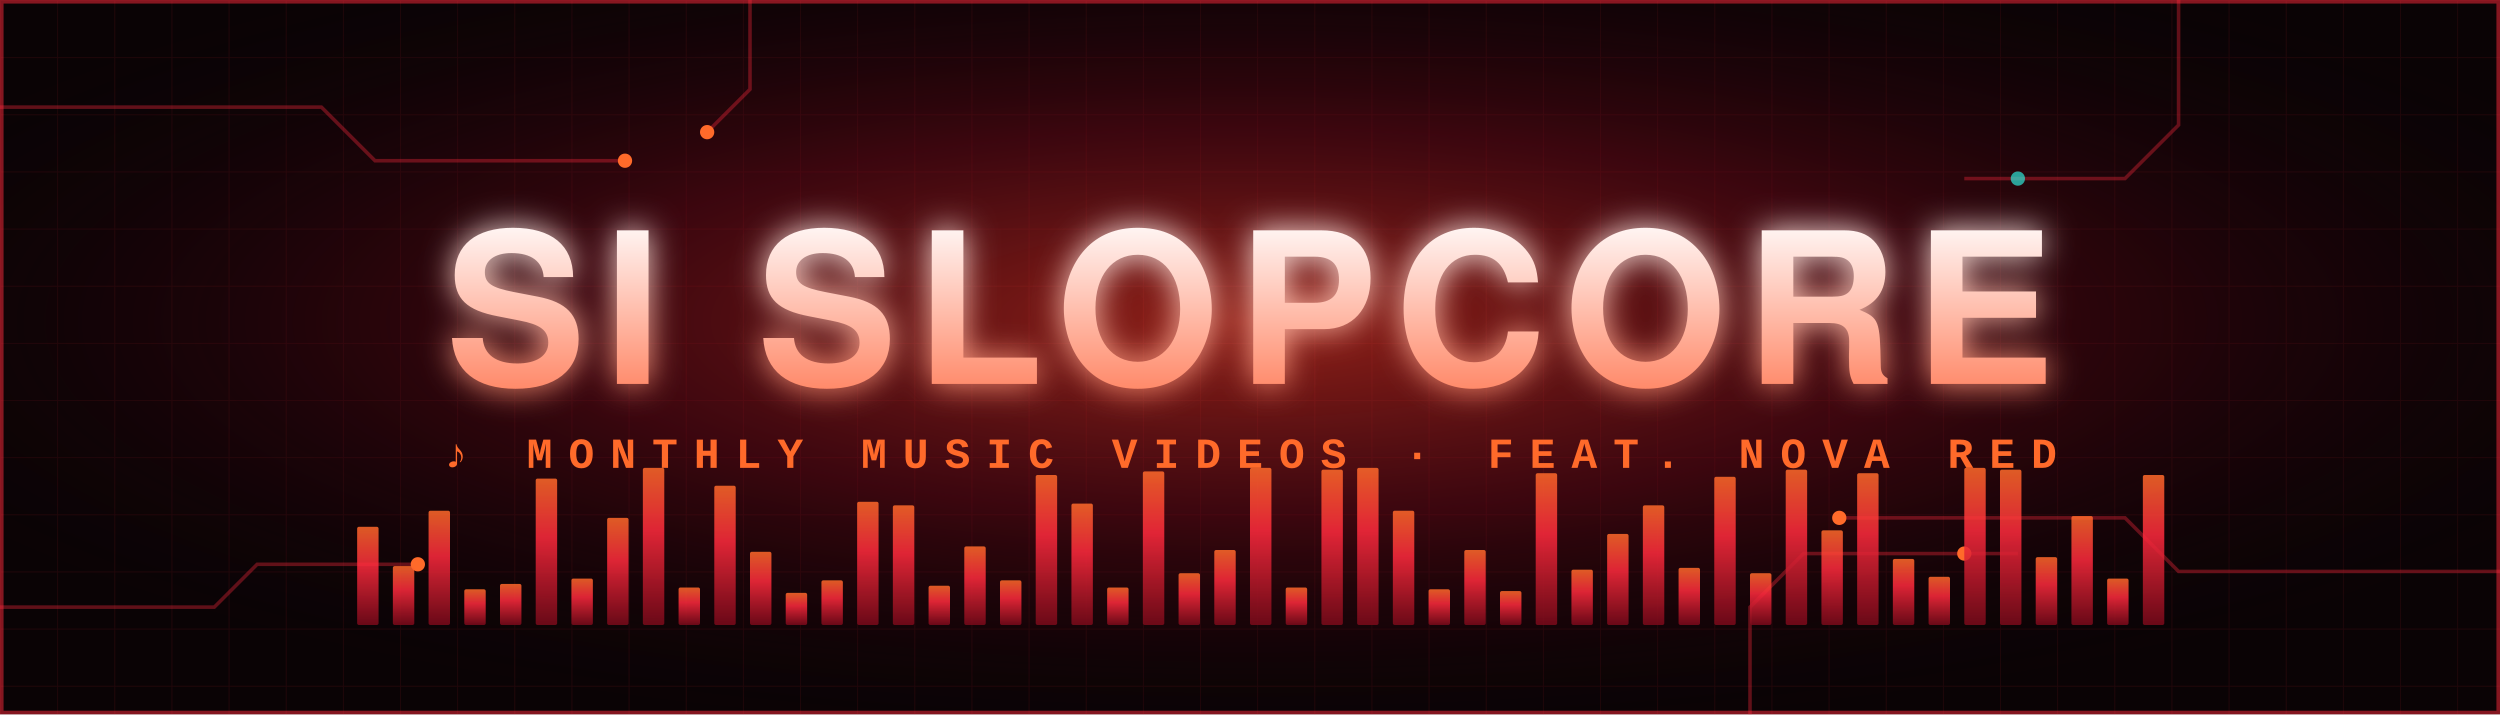
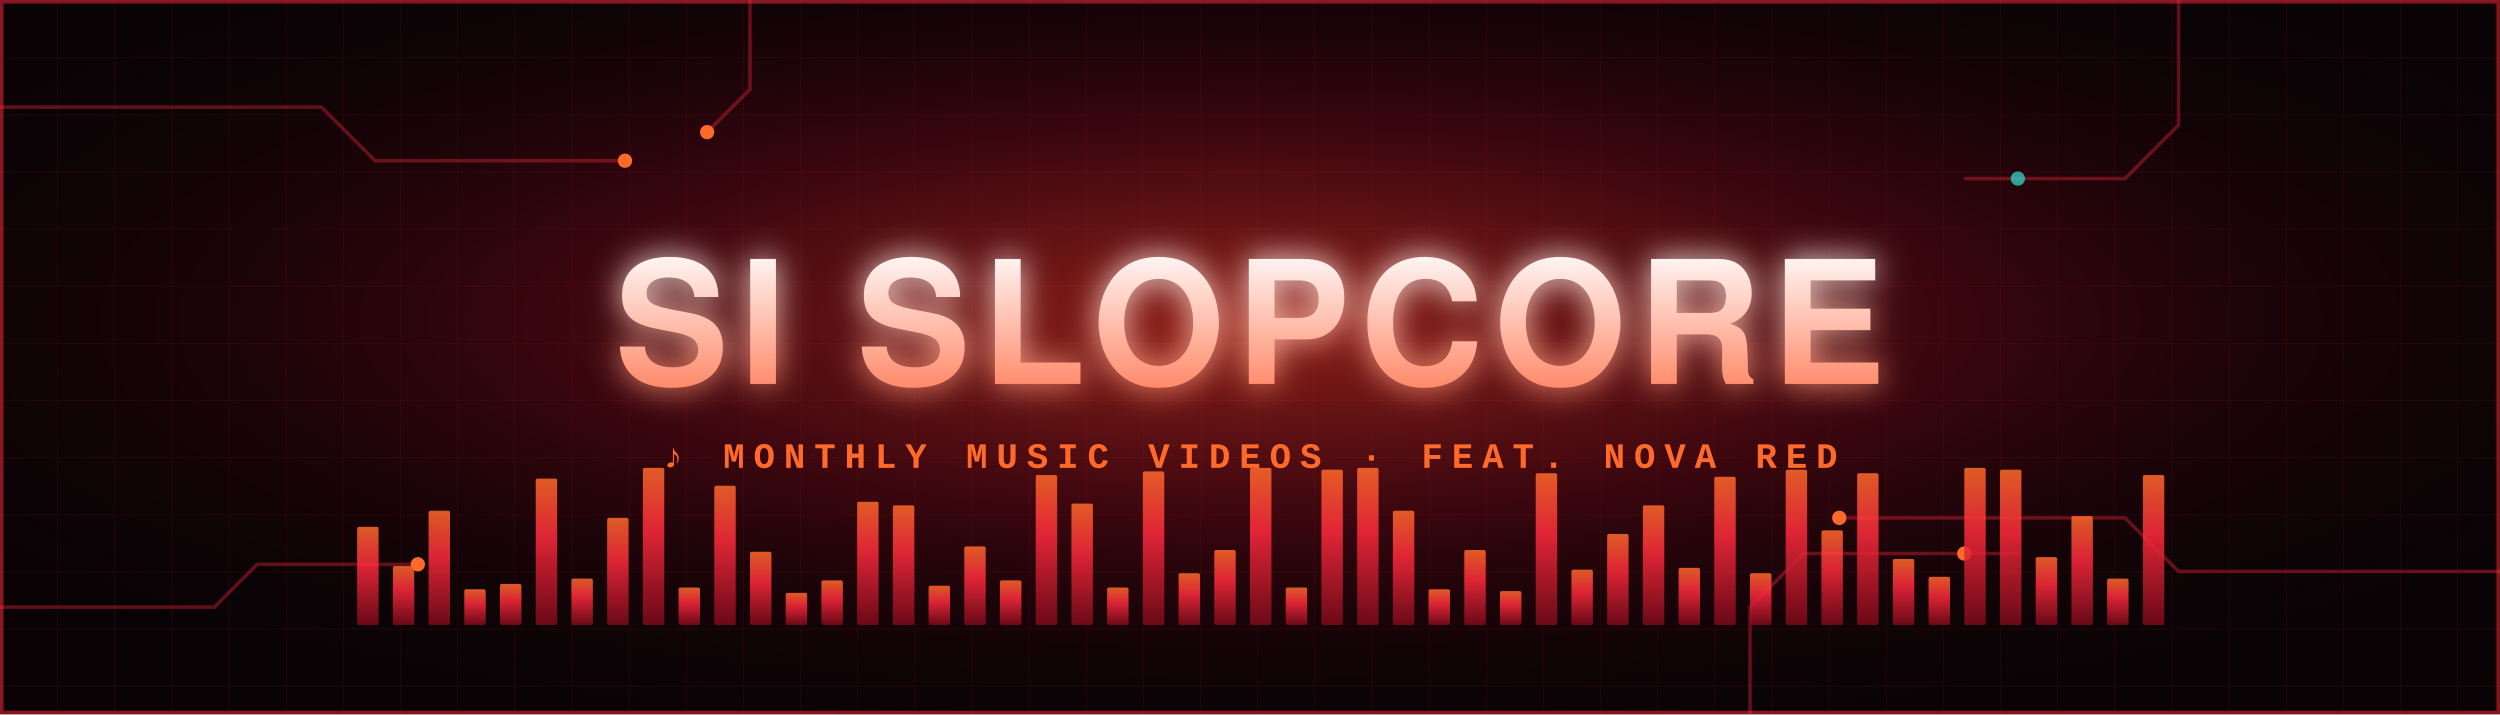
<svg xmlns="http://www.w3.org/2000/svg" viewBox="0 0 1400 400" width="1400" height="400">
  <defs>
    <radialGradient id="g" cx="50%" cy="45%" r="60%">
      <stop offset="0" stop-color="#ff3b2a" stop-opacity=".55" />
      <stop offset=".45" stop-color="#7a0a1a" stop-opacity=".45" />
      <stop offset="1" stop-color="#0a0305" stop-opacity="0" />
    </radialGradient>
    <linearGradient id="eq" x1="0" y1="1" x2="0" y2="0">
      <stop offset="0" stop-color="#7a0a1a" />
      <stop offset=".6" stop-color="#ff2a3d" />
      <stop offset="1" stop-color="#ff6a2a" />
    </linearGradient>
    <linearGradient id="t" x1="0" y1="0" x2="0" y2="1">
      <stop offset="0" stop-color="#fff4f2" />
      <stop offset="1" stop-color="#ff8a6a" />
    </linearGradient>
    <pattern id="grid" width="32" height="32" patternUnits="userSpaceOnUse">
      <path d="M32 0H0V32" fill="none" stroke="#ff2a3d" stroke-opacity=".09" />
    </pattern>
    <filter id="glow" x="-20%" y="-50%" width="140%" height="200%">
      <feGaussianBlur stdDeviation="9" result="b" />
      <feMerge>
        <feMergeNode in="b" />
        <feMergeNode in="SourceGraphic" />
      </feMerge>
    </filter>
    <filter id="soft">
      <feGaussianBlur stdDeviation="2.5" />
    </filter>
  </defs>
  <rect width="1400" height="400" fill="#0a0305" />
  <rect width="1400" height="400" fill="url(#grid)" />
  <rect width="1400" height="400" fill="url(#g)" />
  <path d="M0 60h180l30 30h140M420 0v50l-24 24M1400 320h-180l-30-30h-160M980 400v-60l30-30h120M1220 0v70l-30 30h-90M0 340h120l24-24h90" fill="none" stroke="#ff2a3d" stroke-opacity=".35" stroke-width="2" />
  <g fill="#ff6a2a">
    <circle cx="350" cy="90" r="4" />
    <circle cx="396" cy="74" r="4" />
    <circle cx="1030" cy="290" r="4" />
    <circle cx="1100" cy="310" r="4" />
    <circle cx="234" cy="316" r="4" />
  </g>
  <circle cx="1130" cy="100" r="4" fill="#2ee6d6" opacity=".7" />
  <path d="M0 L0 200.0 L8 200.231 L16 200.905 L24 201.959 L32 203.297 L40 204.792 L48 206.298 L56 207.658 L64 208.716 L72 209.33 L80 209.382 L88 208.787 L96 207.499 L104 205.521 L112 202.901 L120 199.739 L128 196.173 L136 192.383 L144 188.573 L152 184.964 L160 181.781 L168 179.237 L176 177.523 L184 176.794 L192 177.156 L200 178.662 L208 181.304 L216 185.012 L224 189.653 L232 195.04 L240 200.936 L248 207.069 L256 213.143 L264 218.855 L272 223.909 L280 228.034 L288 230.998 L296 232.62 L304 232.784 L312 231.443 L320 228.627 L328 224.437 L336 219.046 L344 212.691 L352 205.657 L360 198.27 L368 190.876 L376 183.824 L384 177.45 L392 172.058 L400 167.908 L408 165.198 L416 164.057 L424 164.537 L432 166.611 L440 170.176 L448 175.054 L456 181.006 L464 187.744 L472 194.942 L480 202.257 L488 209.345 L496 215.878 L504 221.559 L512 226.141 L520 229.434 L528 231.315 L536 231.735 L544 230.718 L552 228.356 L560 224.809 L568 220.287 L576 215.043 L584 209.358 L592 203.524 L600 197.829 L608 192.542 L616 187.899 L624 184.093 L632 181.261 L640 179.486 L648 178.788 L656 179.129 L664 180.416 L672 182.512 L680 185.242 L688 188.405 L696 191.792 L704 195.193 L712 198.412 L720 201.279 L728 203.66 L736 205.46 L744 206.631 L752 207.172 L760 207.125 L768 206.572 L776 205.628 L784 204.431 L792 203.13 L800 201.877 L808 200.812 L816 200.056 L824 199.699 L832 199.798 L840 200.365 L848 201.374 L856 202.757 L864 204.409 L872 206.196 L880 207.965 L888 209.552 L896 210.794 L904 211.542 L912 211.67 L920 211.09 L928 209.751 L936 207.654 L944 204.848 L952 201.431 L960 197.55 L968 193.388 L976 189.16 L984 185.098 L992 181.439 L1000 178.414 L1008 176.228 L1016 175.054 L1024 175.015 L1032 176.181 L1040 178.559 L1048 182.089 L1056 186.651 L1064 192.063 L1072 198.092 L1080 204.463 L1088 210.876 L1096 217.017 L1104 222.577 L1112 227.267 L1120 230.835 L1128 233.079 L1136 233.859 L1144 233.105 L1152 230.822 L1160 227.09 L1168 222.066 L1176 215.967 L1184 209.071 L1192 201.696 L1200 194.185 L1208 186.892 L1216 180.161 L1224 174.311 L1232 169.618 L1240 166.301 L1248 164.512 L1256 164.33 L1264 165.751 L1272 168.698 L1280 173.018 L1288 178.491 L1296 184.847 L1304 191.775 L1312 198.939 L1320 205.999 L1328 212.627 L1336 218.52 L1344 223.42 L1352 227.125 L1360 229.492 L1368 230.454 L1376 230.013 L1384 228.238 L1392 225.268 L1400 221.292" fill="none" stroke="#ff2a3d" stroke-width="3" opacity=".55" filter="url(#soft)" />
  <path d="M0 L0 215.146 L8 217.598 L16 217.71 L24 215.481 L32 211.237 L40 205.58 L48 199.302 L56 193.266 L64 188.284 L72 184.998 L80 183.796 L88 184.761 L96 187.672 L104 192.043 L112 197.205 L120 202.412 L128 206.953 L136 210.252 L144 211.949 L152 211.936 L160 210.365 L168 207.598 L176 204.146 L184 200.574 L192 197.41 L200 195.065 L208 193.776 L216 193.58 L224 194.329 L232 195.731 L240 197.413 L248 199.001 L256 200.186 L264 200.786 L272 200.768 L280 200.252 L288 199.475 L296 198.742 L304 198.352 L312 198.537 L320 199.402 L328 200.895 L336 202.809 L344 204.81 L352 206.495 L360 207.464 L368 207.398 L376 206.132 L384 203.694 L392 200.322 L400 196.44 L408 192.603 L416 189.411 L424 187.419 L432 187.035 L440 188.454 L448 191.604 L456 196.147 L464 201.515 L472 206.985 L480 211.781 L488 215.19 L496 216.673 L504 215.948 L512 213.044 L520 208.3 L528 202.331 L536 195.936 L544 189.99 L552 185.315 L560 182.563 L568 182.12 L576 184.047 L584 188.075 L592 193.64 L600 199.972 L608 206.198 L616 211.478 L624 215.118 L632 216.669 L640 215.984 L648 213.236 L656 208.876 L664 203.566 L672 198.07 L680 193.146 L688 189.428 L696 187.346 L704 187.073 L712 188.508 L720 191.316 L728 194.985 L736 198.92 L744 202.539 L752 205.361 L760 207.075 L768 207.574 L776 206.958 L784 205.493 L792 203.56 L800 201.569 L808 199.888 L816 198.776 L824 198.344 L832 198.542 L840 199.18 L848 199.978 L856 200.623 L864 200.847 L872 200.481 L880 199.499 L888 198.03 L896 196.342 L904 194.791 L912 193.761 L920 193.582 L928 194.461 L936 196.432 L944 199.332 L952 202.81 L960 206.372 L968 209.456 L976 211.521 L984 212.139 L992 211.076 L1000 208.34 L1008 204.202 L1016 199.163 L1024 193.897 L1032 189.15 L1040 185.632 L1048 183.906 L1056 184.3 L1064 186.846 L1072 191.264 L1080 196.998 L1088 203.287 L1096 209.272 L1104 214.121 L1112 217.148 L1120 217.919 L1128 216.31 L1136 212.535 L1144 207.108 L1152 200.776 L1160 194.408 L1168 188.868 L1176 184.894 L1184 182.995 L1192 183.376 L1200 185.925 L1208 190.225 L1216 195.633 L1224 201.371 L1232 206.647 L1240 210.768 L1248 213.24 L1256 213.824 L1264 212.564 L1272 209.764 L1280 205.927 L1288 201.67 L1296 197.623 L1304 194.331 L1312 192.181 L1320 191.349 L1328 191.792 L1336 193.271 L1344 195.411 L1352 197.771 L1360 199.928 L1368 201.551 L1376 202.451 L1384 202.605 L1392 202.148 L1400 201.333" fill="none" stroke="#ff6a2a" stroke-width="1.5" opacity=".6" />
  <rect x="200" y="295" width="12" height="55" rx="1" fill="url(#eq)" opacity=".85" />
  <rect x="220" y="317" width="12" height="33" rx="1" fill="url(#eq)" opacity=".85" />
  <rect x="240" y="286" width="12" height="64" rx="1" fill="url(#eq)" opacity=".85" />
  <rect x="260" y="330" width="12" height="20" rx="1" fill="url(#eq)" opacity=".85" />
  <rect x="280" y="327" width="12" height="23" rx="1" fill="url(#eq)" opacity=".85" />
  <rect x="300" y="268" width="12" height="82" rx="1" fill="url(#eq)" opacity=".85" />
  <rect x="320" y="324" width="12" height="26" rx="1" fill="url(#eq)" opacity=".85" />
  <rect x="340" y="290" width="12" height="60" rx="1" fill="url(#eq)" opacity=".85" />
  <rect x="360" y="262" width="12" height="88" rx="1" fill="url(#eq)" opacity=".85" />
  <rect x="380" y="329" width="12" height="21" rx="1" fill="url(#eq)" opacity=".85" />
  <rect x="400" y="272" width="12" height="78" rx="1" fill="url(#eq)" opacity=".85" />
  <rect x="420" y="309" width="12" height="41" rx="1" fill="url(#eq)" opacity=".85" />
  <rect x="440" y="332" width="12" height="18" rx="1" fill="url(#eq)" opacity=".85" />
  <rect x="460" y="325" width="12" height="25" rx="1" fill="url(#eq)" opacity=".85" />
  <rect x="480" y="281" width="12" height="69" rx="1" fill="url(#eq)" opacity=".85" />
  <rect x="500" y="283" width="12" height="67" rx="1" fill="url(#eq)" opacity=".85" />
  <rect x="520" y="328" width="12" height="22" rx="1" fill="url(#eq)" opacity=".85" />
  <rect x="540" y="306" width="12" height="44" rx="1" fill="url(#eq)" opacity=".85" />
  <rect x="560" y="325" width="12" height="25" rx="1" fill="url(#eq)" opacity=".85" />
  <rect x="580" y="266" width="12" height="84" rx="1" fill="url(#eq)" opacity=".85" />
  <rect x="600" y="282" width="12" height="68" rx="1" fill="url(#eq)" opacity=".85" />
  <rect x="620" y="329" width="12" height="21" rx="1" fill="url(#eq)" opacity=".85" />
  <rect x="640" y="264" width="12" height="86" rx="1" fill="url(#eq)" opacity=".85" />
  <rect x="660" y="321" width="12" height="29" rx="1" fill="url(#eq)" opacity=".85" />
  <rect x="680" y="308" width="12" height="42" rx="1" fill="url(#eq)" opacity=".85" />
  <rect x="700" y="262" width="12" height="88" rx="1" fill="url(#eq)" opacity=".85" />
  <rect x="720" y="329" width="12" height="21" rx="1" fill="url(#eq)" opacity=".85" />
  <rect x="740" y="263" width="12" height="87" rx="1" fill="url(#eq)" opacity=".85" />
  <rect x="760" y="262" width="12" height="88" rx="1" fill="url(#eq)" opacity=".85" />
  <rect x="780" y="286" width="12" height="64" rx="1" fill="url(#eq)" opacity=".85" />
  <rect x="800" y="330" width="12" height="20" rx="1" fill="url(#eq)" opacity=".85" />
  <rect x="820" y="308" width="12" height="42" rx="1" fill="url(#eq)" opacity=".85" />
  <rect x="840" y="331" width="12" height="19" rx="1" fill="url(#eq)" opacity=".85" />
  <rect x="860" y="265" width="12" height="85" rx="1" fill="url(#eq)" opacity=".85" />
  <rect x="880" y="319" width="12" height="31" rx="1" fill="url(#eq)" opacity=".85" />
  <rect x="900" y="299" width="12" height="51" rx="1" fill="url(#eq)" opacity=".85" />
  <rect x="920" y="283" width="12" height="67" rx="1" fill="url(#eq)" opacity=".85" />
  <rect x="940" y="318" width="12" height="32" rx="1" fill="url(#eq)" opacity=".85" />
  <rect x="960" y="267" width="12" height="83" rx="1" fill="url(#eq)" opacity=".85" />
  <rect x="980" y="321" width="12" height="29" rx="1" fill="url(#eq)" opacity=".85" />
  <rect x="1000" y="263" width="12" height="87" rx="1" fill="url(#eq)" opacity=".85" />
  <rect x="1020" y="297" width="12" height="53" rx="1" fill="url(#eq)" opacity=".85" />
  <rect x="1040" y="265" width="12" height="85" rx="1" fill="url(#eq)" opacity=".85" />
  <rect x="1060" y="313" width="12" height="37" rx="1" fill="url(#eq)" opacity=".85" />
  <rect x="1080" y="323" width="12" height="27" rx="1" fill="url(#eq)" opacity=".85" />
  <rect x="1100" y="262" width="12" height="88" rx="1" fill="url(#eq)" opacity=".85" />
  <rect x="1120" y="263" width="12" height="87" rx="1" fill="url(#eq)" opacity=".85" />
  <rect x="1140" y="312" width="12" height="38" rx="1" fill="url(#eq)" opacity=".85" />
  <rect x="1160" y="289" width="12" height="61" rx="1" fill="url(#eq)" opacity=".85" />
  <rect x="1180" y="324" width="12" height="26" rx="1" fill="url(#eq)" opacity=".85" />
  <rect x="1200" y="266" width="12" height="84" rx="1" fill="url(#eq)" opacity=".85" />
-   <text x="700" y="215" text-anchor="middle" font-family="Arial Black, Helvetica, Arial, sans-serif" font-weight="900" font-size="118" letter-spacing="10" fill="url(#t)" filter="url(#glow)">SI SLOPCORE</text>
-   <text x="700" y="262" text-anchor="middle" font-family="Courier New, monospace" font-weight="700" font-size="24" letter-spacing="9" fill="#ff6a2a">♪ MONTHLY MUSIC VIDEOS · FEAT. NOVA RED</text>
+   <text x="700" y="215" text-anchor="middle" font-family="Arial Black, Helvetica, Arial, sans-serif" font-weight="900" font-size="96" letter-spacing="6" fill="url(#t)" filter="url(#glow)">SI SLOPCORE</text>
+   <text x="700" y="262" text-anchor="middle" font-family="Courier New, monospace" font-weight="700" font-size="20" letter-spacing="5" fill="#ff6a2a">♪ MONTHLY MUSIC VIDEOS · FEAT. NOVA RED</text>
  <rect x="1" y="1" width="1398" height="398" fill="none" stroke="#ff2a3d" stroke-opacity=".5" stroke-width="2" />
</svg>
